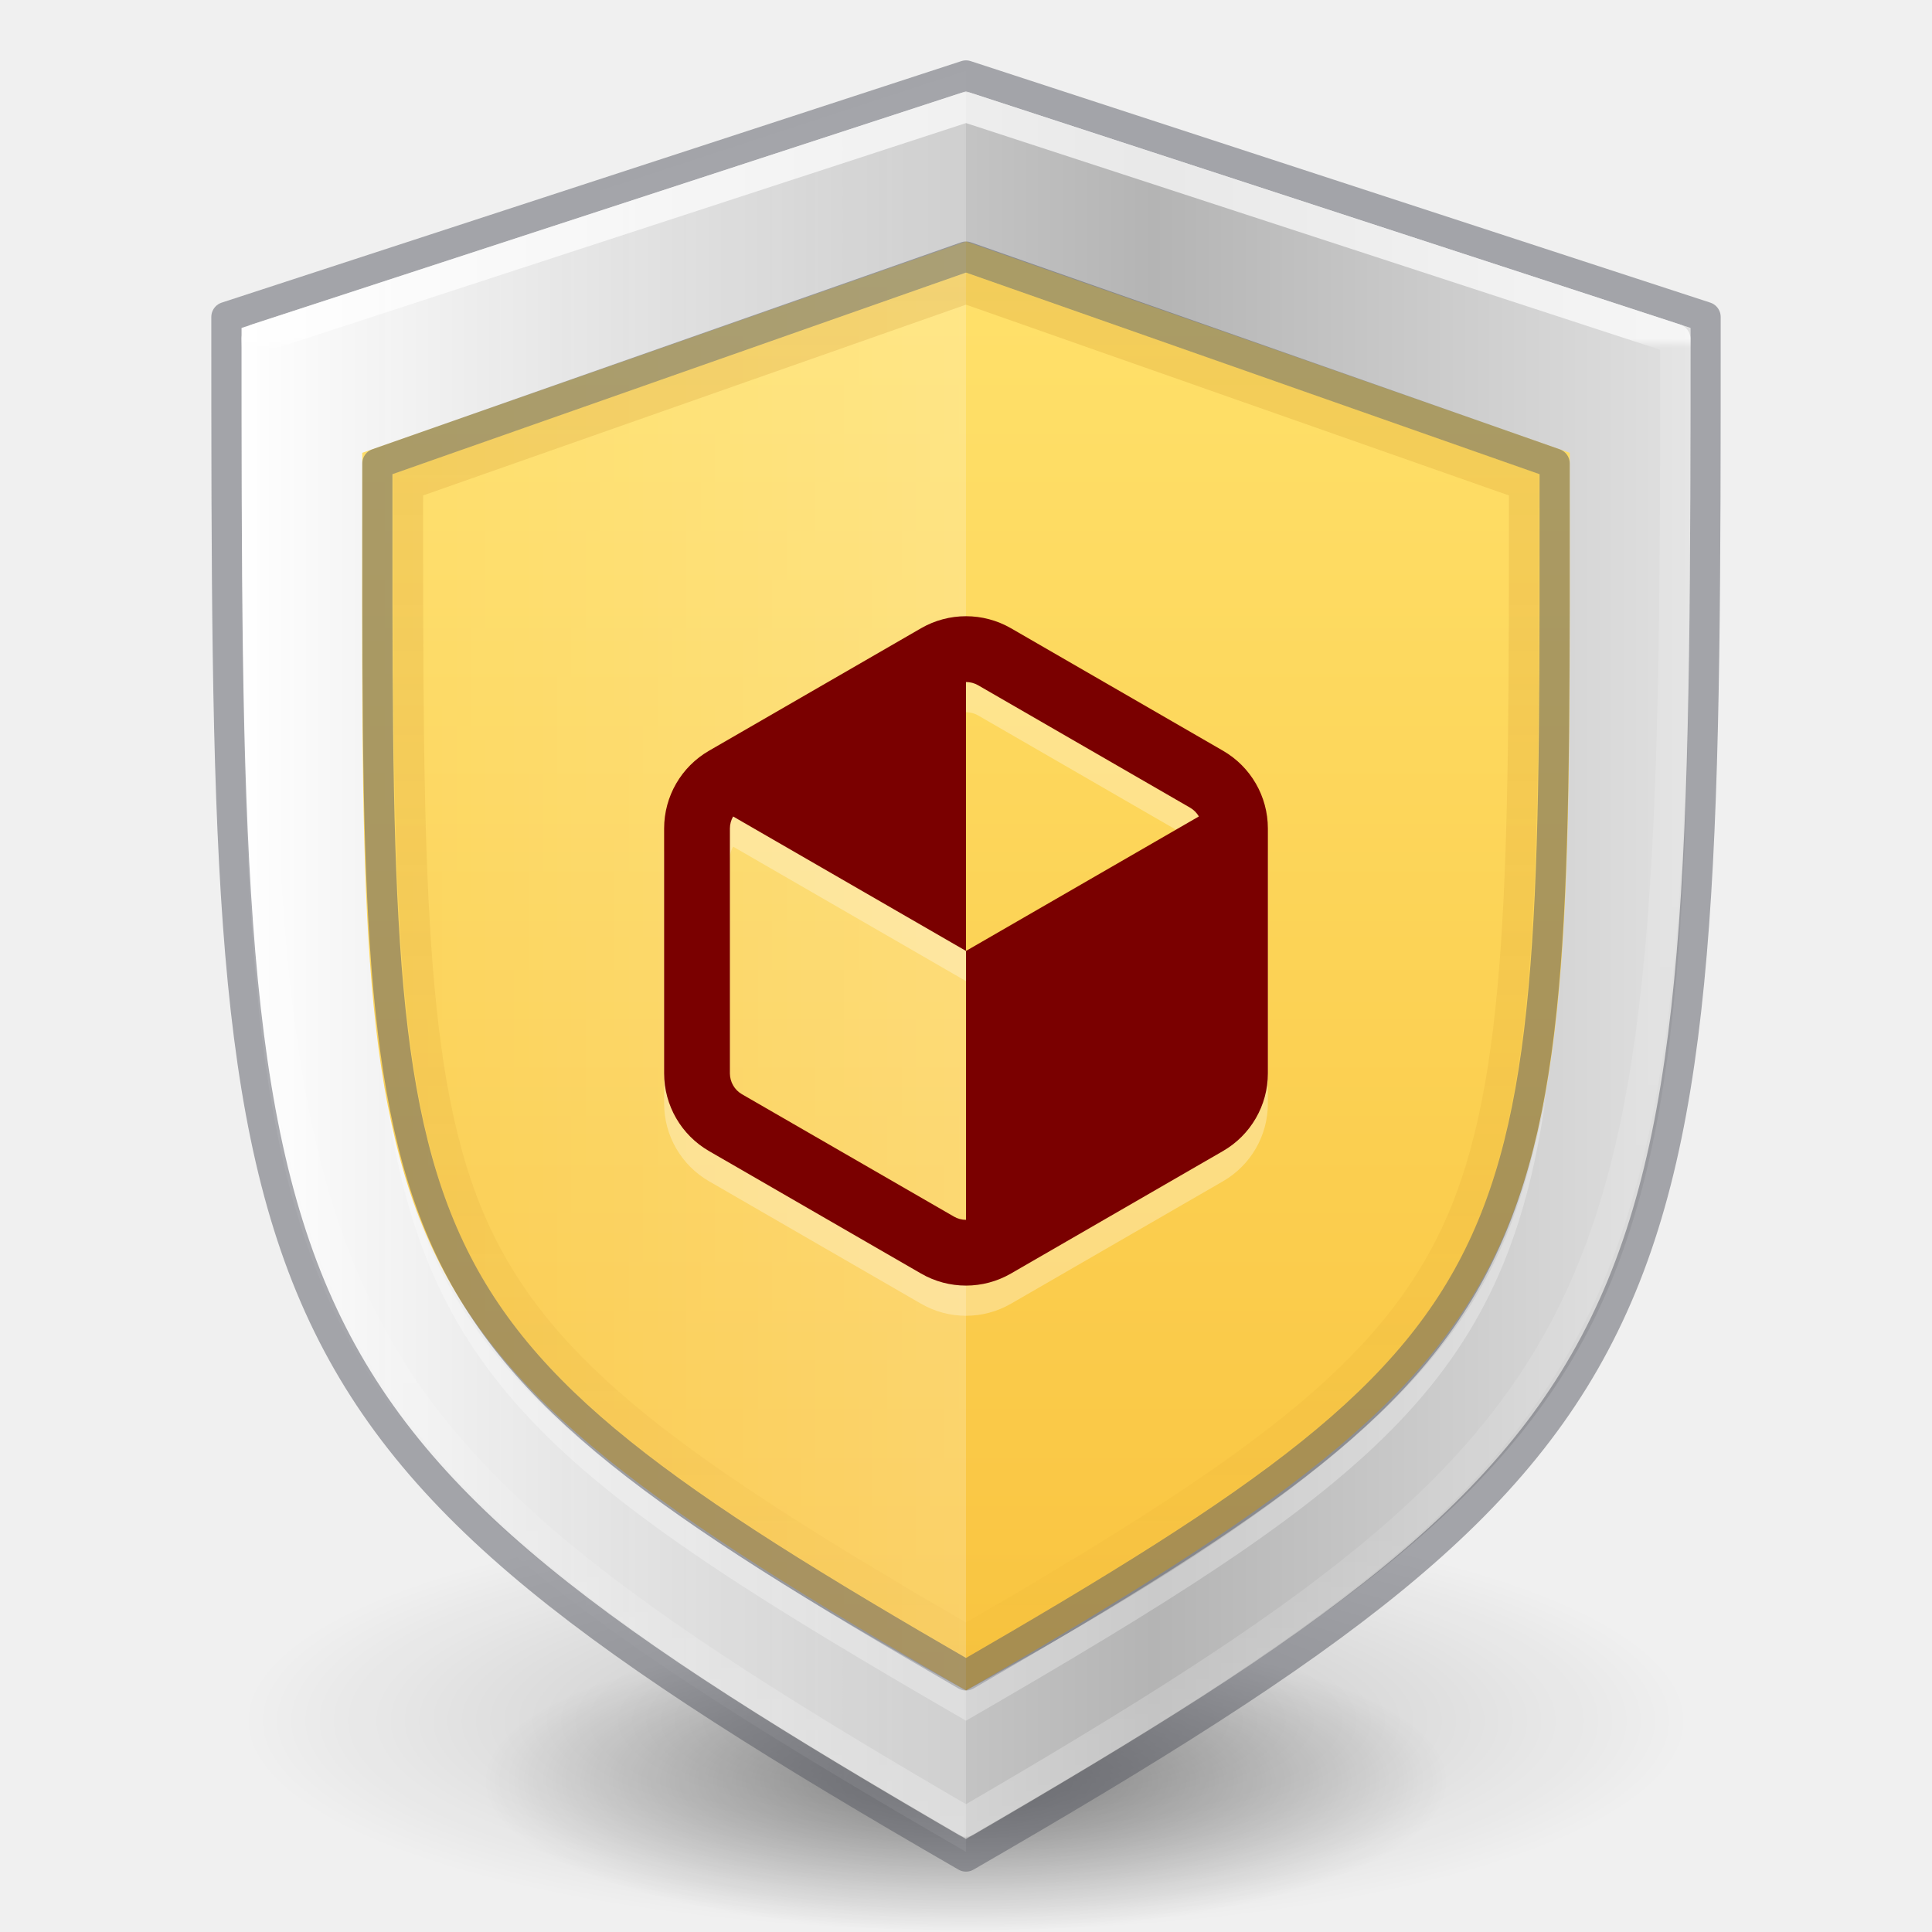
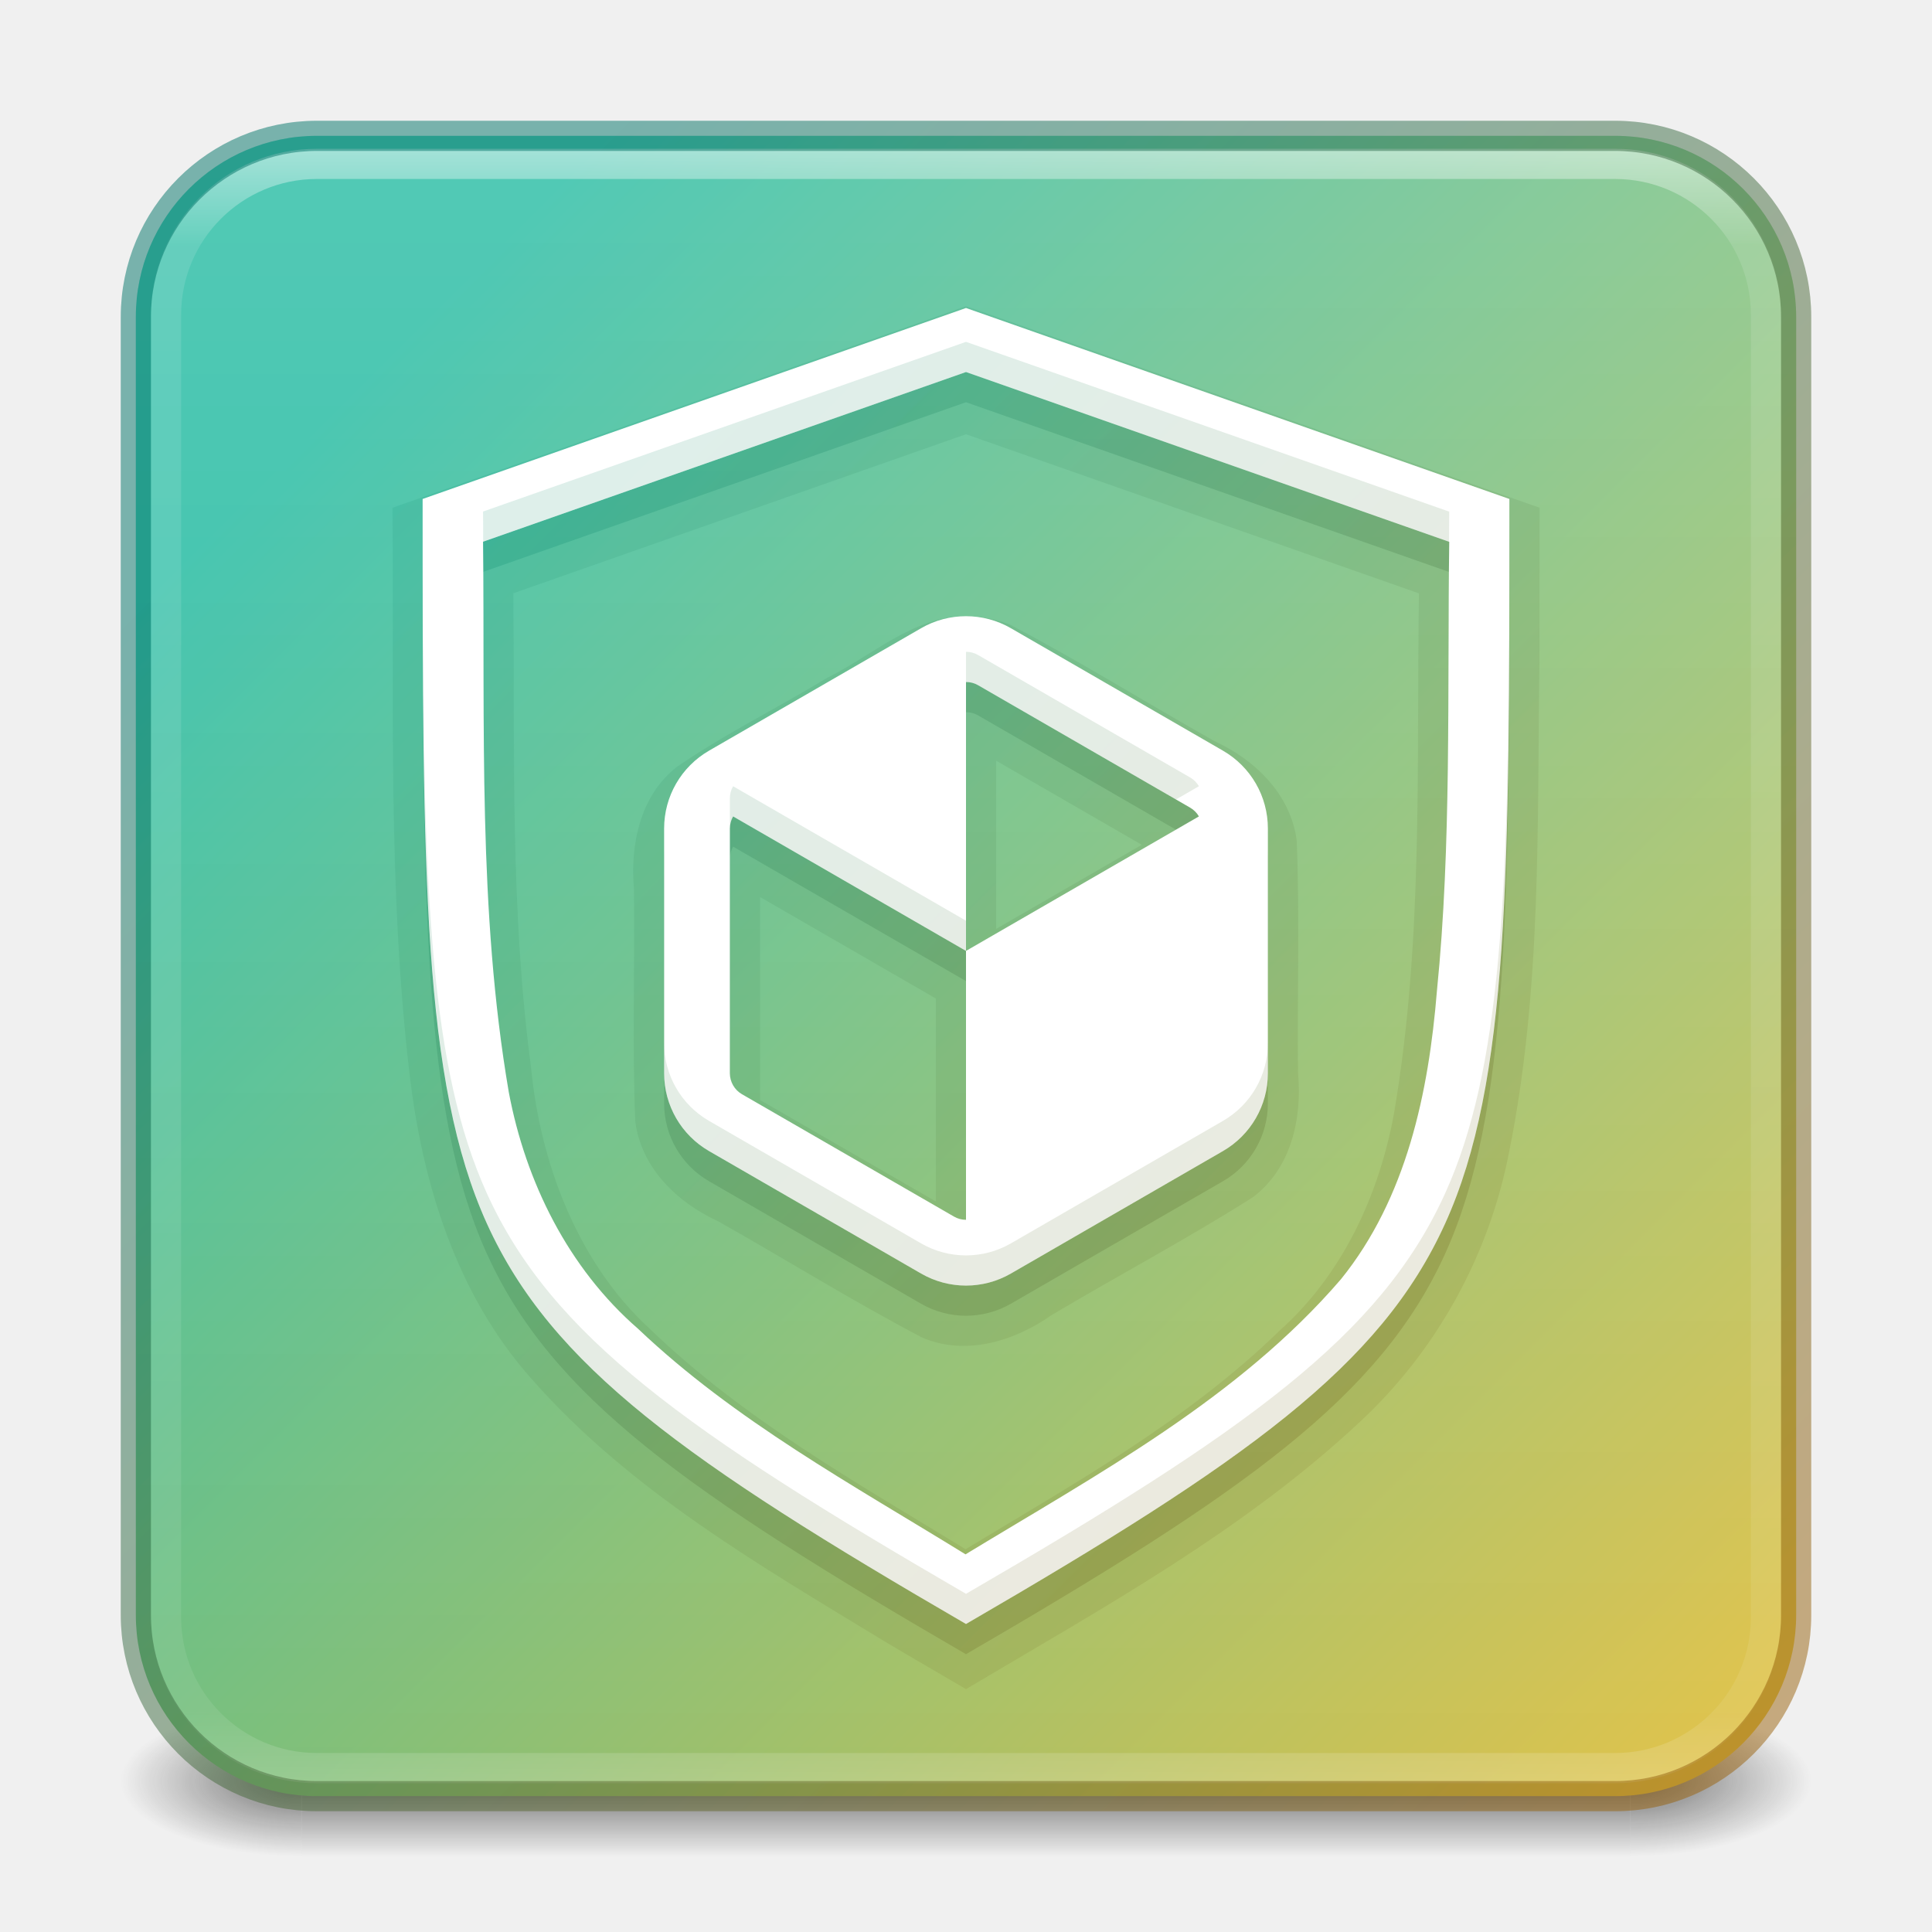
- <svg xmlns="http://www.w3.org/2000/svg" xmlns:xlink="http://www.w3.org/1999/xlink" version="1.1" width="64" height="64" id="svg3489">
-   <defs id="defs3491">
-     <linearGradient id="linearGradient4330">
-       <stop style="stop-color:#ffffff;stop-opacity:1;" offset="0" id="stop4332" />
-       <stop style="stop-color:#ffffff;stop-opacity:0;" offset="1" id="stop4334" />
+ <svg xmlns="http://www.w3.org/2000/svg" xmlns:xlink="http://www.w3.org/1999/xlink" version="1.1" width="64" height="64" id="svg6333" xml:space="preserve">
+   <defs id="defs6335">
+     <linearGradient id="linearGradient4729">
+       <stop id="stop4725" offset="0" style="stop-color:#0e9a83;stop-opacity:1" />
+       <stop id="stop4727" offset="1" style="stop-color:#ad5f00;stop-opacity:1" />
    </linearGradient>
-     <linearGradient id="linearGradient4320">
-       <stop id="stop4322" style="stop-color:#ffffff;stop-opacity:1" offset="0" />
-       <stop id="stop4324" style="stop-color:#ffffff;stop-opacity:0.235" offset="0.006" />
-       <stop id="stop4326" style="stop-color:#ffffff;stop-opacity:0.157" offset="0.796" />
-       <stop id="stop4328" style="stop-color:#ffffff;stop-opacity:0.392" offset="1" />
+     <linearGradient id="linearGradient3112">
+       <stop id="stop3108" offset="0" style="stop-color:#0e9a83;stop-opacity:1" />
+       <stop id="stop3110" offset="1" style="stop-color:#ad5f00;stop-opacity:1" />
    </linearGradient>
-     <linearGradient id="linearGradient23419">
-       <stop id="stop23421" style="stop-color:#000000;stop-opacity:1" offset="0" />
-       <stop id="stop23423" style="stop-color:#000000;stop-opacity:0" offset="1" />
+     <linearGradient id="linearGradient5558">
+       <stop id="stop3101" offset="0" style="stop-color:#28bca3;stop-opacity:1" />
+       <stop id="stop3103" offset="1" style="stop-color:#f9c440;stop-opacity:1" />
    </linearGradient>
-     <radialGradient xlink:href="#linearGradient23419" id="radialGradient3300-9" gradientUnits="userSpaceOnUse" gradientTransform="matrix(0.3823536,7.5555777e-8,-1.8372241e-8,0.1115198,-5.925427,36.33585)" cx="99.189" cy="185.297" fx="99.189" fy="185.297" r="62.769" />
-     <radialGradient xlink:href="#linearGradient23419" id="radialGradient4192" gradientUnits="userSpaceOnUse" gradientTransform="matrix(0.2549024,5.3967361e-8,-1.2248161e-8,0.07965545,6.716382,44.24067)" cx="99.189" cy="185.297" fx="99.189" fy="185.297" r="62.769" />
-     <linearGradient id="linearGradient2793-2-0-669-94-2">
-       <stop offset="0" style="stop-color:#b4b4b4;stop-opacity:1" id="stop4681-3-1" />
-       <stop offset="1" style="stop-color:#ffffff;stop-opacity:1" id="stop4683-67-4" />
+     <linearGradient id="linearGradient2382">
+       <stop style="stop-color:#ffffff;stop-opacity:1;" offset="0" id="stop2378" />
+       <stop style="stop-color:#ffffff;stop-opacity:0;" offset="1" id="stop2380" />
    </linearGradient>
-     <linearGradient xlink:href="#linearGradient5362" id="linearGradient4260" gradientUnits="userSpaceOnUse" x1="34.57" y1="8.7" x2="34.57" y2="55.547" />
-     <linearGradient xlink:href="#linearGradient4320" id="linearGradient4318" gradientUnits="userSpaceOnUse" gradientTransform="matrix(2.326875,0,0,2.326875,-55.94475,-32.84278)" x1="47.381" y1="18.936" x2="47.381" y2="40.217" />
-     <linearGradient xlink:href="#linearGradient4330" id="linearGradient4336" x1="32.007" y1="29.056" x2="7.752" y2="29.056" gradientUnits="userSpaceOnUse" />
-     <linearGradient xlink:href="#linearGradient5668" id="linearGradient4378" gradientUnits="userSpaceOnUse" x1="51.117" y1="9.192" x2="51.117" y2="64.026" />
-     <linearGradient xlink:href="#linearGradient2793-2-0-669-94-2" id="linearGradient4663-2" gradientUnits="userSpaceOnUse" gradientTransform="matrix(0.1783638,0,0,0.1558618,28.16334,3.758046)" spreadMethod="reflect" x1="56.41" y1="-6.986" x2="-113.564" y2="-6.986" />
-     <linearGradient id="linearGradient5362">
-       <stop id="stop5364" offset="0" style="stop-color:#ffe16b;stop-opacity:1" />
-       <stop id="stop5366" offset="1" style="stop-color:#f9c440;stop-opacity:1" />
+     <linearGradient x1="24" y1="5" x2="24" y2="43" id="linearGradient3381-5-4" xlink:href="#linearGradient3924-2-2-5-8" gradientUnits="userSpaceOnUse" gradientTransform="matrix(1.432432,0,0,1.436283,-2.378381,-2.470778)" />
+     <linearGradient id="linearGradient3924-2-2-5-8">
+       <stop id="stop3926-9-4-9-6" style="stop-color:#ffffff;stop-opacity:1" offset="0" />
+       <stop id="stop3928-9-8-6-5" style="stop-color:#ffffff;stop-opacity:0.235" offset="0.063" />
+       <stop id="stop3930-3-5-1-7" style="stop-color:#ffffff;stop-opacity:0.157" offset="0.951" />
+       <stop id="stop3932-8-0-4-8" style="stop-color:#ffffff;stop-opacity:0.392" offset="1" />
    </linearGradient>
-     <linearGradient id="linearGradient5668">
-       <stop id="stop5670" offset="0" style="stop-color:#ad5f00;stop-opacity:1" />
-       <stop id="stop5672" offset="1" style="stop-color:#ad5f00;stop-opacity:0" />
+     <radialGradient cx="4.993" cy="43.5" r="2.5" fx="4.993" fy="43.5" id="radialGradient3337-2-2" xlink:href="#linearGradient3688-166-749-4-0-3-8" gradientUnits="userSpaceOnUse" gradientTransform="matrix(2.404541,0,0,1,41.98575,15.5)" />
+     <linearGradient id="linearGradient3688-166-749-4-0-3-8">
+       <stop id="stop2883-4-0-1-8" style="stop-color:#181818;stop-opacity:1" offset="0" />
+       <stop id="stop2885-9-2-9-6" style="stop-color:#181818;stop-opacity:0" offset="1" />
    </linearGradient>
+     <radialGradient cx="4.993" cy="43.5" r="2.5" fx="4.993" fy="43.5" id="radialGradient3339-1-4" xlink:href="#linearGradient3688-464-309-9-2-4-2" gradientUnits="userSpaceOnUse" gradientTransform="matrix(2.404541,0,0,1,-22.01424,-102.5)" />
+     <linearGradient id="linearGradient3688-464-309-9-2-4-2">
+       <stop id="stop2889-7-9-6-9" style="stop-color:#181818;stop-opacity:1" offset="0" />
+       <stop id="stop2891-6-6-1-7" style="stop-color:#181818;stop-opacity:0" offset="1" />
+     </linearGradient>
+     <linearGradient id="linearGradient3702-501-757-8-4-1-1">
+       <stop id="stop2895-8-9-9-1" style="stop-color:#181818;stop-opacity:0" offset="0" />
+       <stop id="stop2897-7-8-7-7" style="stop-color:#181818;stop-opacity:1" offset="0.5" />
+       <stop id="stop2899-4-5-1-5" style="stop-color:#181818;stop-opacity:0" offset="1" />
+     </linearGradient>
+     <linearGradient x1="25.058" y1="47.028" x2="25.058" y2="39.999" id="linearGradient6394" xlink:href="#linearGradient3702-501-757-8-4-1-1" gradientUnits="userSpaceOnUse" gradientTransform="matrix(1.571429,0,0,0.7142857,-5.714285,27.92857)" />
+     <linearGradient xlink:href="#linearGradient5558" id="linearGradient856-2-3" x1="10.026" y1="10.97" x2="46.572" y2="47.516" gradientUnits="userSpaceOnUse" gradientTransform="matrix(1.410256,0,0,1.410256,-1.846175,-3.256405)" />
+     <linearGradient id="linearGradient874">
+       <stop id="stop870-3" offset="0" style="stop-color:#ad5f00;stop-opacity:1" />
+       <stop id="stop872" offset="1" style="stop-color:#007367;stop-opacity:1" />
+     </linearGradient>
+     <linearGradient xlink:href="#linearGradient2382" id="linearGradient2384" x1="37.153" y1="4.255" x2="37.153" y2="59.474" gradientUnits="userSpaceOnUse" />
+     <linearGradient xlink:href="#linearGradient874" id="linearGradient1334" x1="63.654" y1="63.576" x2="12.484" y2="12.406" gradientUnits="userSpaceOnUse" />
+     <linearGradient xlink:href="#linearGradient3112" id="linearGradient3106" gradientUnits="userSpaceOnUse" gradientTransform="matrix(1.410256,0,0,1.410256,-1.846175,-3.256405)" x1="11.6" y1="12.545" x2="43.513" y2="44.457" />
+     <linearGradient xlink:href="#linearGradient4729" id="linearGradient3156" gradientUnits="userSpaceOnUse" gradientTransform="matrix(1.410256,0,0,1.410256,-1.846175,-3.256405)" x1="10.052" y1="10.996" x2="43.513" y2="44.457" />
+     <linearGradient xlink:href="#linearGradient3112" id="linearGradient4731" gradientUnits="userSpaceOnUse" gradientTransform="matrix(1.410256,0,0,1.410256,-1.846175,-3.256405)" x1="9.562" y1="10.506" x2="43.513" y2="44.457" />
  </defs>
-   <g transform="translate(1.55e-6,-0.00183192)" id="g4198">
-     <path d="m 56,57.002 a 24,6.999 0 1 1 -48,0 24,6.999 0 1 1 48,0 z" id="path3818-0" style="opacity:0.2;fill:url(#radialGradient3300-9);fill-opacity:1;stroke:none" />
-     <path style="opacity:0.4;fill:url(#radialGradient4192);fill-opacity:1;stroke:none" id="path4190" d="m 48,59.002 a 16,4.999 0 1 1 -32,0 16,4.999 0 1 1 32,0 z" />
-   </g>
-   <path style="color:#000000;clip-rule:nonzero;display:inline;overflow:visible;visibility:visible;opacity:1;isolation:auto;mix-blend-mode:normal;color-interpolation:sRGB;color-interpolation-filters:linearRGB;solid-color:#000000;solid-opacity:1;fill:url(#linearGradient4663-2);fill-opacity:1;fill-rule:nonzero;stroke:none;stroke-width:1;stroke-linecap:butt;stroke-linejoin:miter;stroke-miterlimit:4;stroke-dasharray:none;stroke-dashoffset:0;stroke-opacity:1;marker:none;color-rendering:auto;image-rendering:auto;shape-rendering:auto;text-rendering:auto;enable-background:accumulate" id="path4417" d="M 32,3.033 8.01,10.867 C 8.008,27.358 7.935,36.399 10.84,42.943 13.746,49.491 19.711,53.8 32,60.908 44.289,53.8 50.254,49.491 53.16,42.943 56.065,36.399 55.992,27.358 55.99,10.867 L 32,3.033 Z" />
-   <path style="color:#000000;clip-rule:nonzero;display:inline;overflow:visible;visibility:visible;opacity:1;isolation:auto;mix-blend-mode:normal;color-interpolation:sRGB;color-interpolation-filters:linearRGB;solid-color:#000000;solid-opacity:1;fill:url(#linearGradient4260);fill-opacity:1.0;fill-rule:nonzero;stroke:none;stroke-width:1;stroke-linecap:butt;stroke-linejoin:miter;stroke-miterlimit:4;stroke-dasharray:none;stroke-dashoffset:0;stroke-opacity:1;marker:none;color-rendering:auto;image-rendering:auto;shape-rendering:auto;text-rendering:auto;enable-background:accumulate" d="M 12,15 32,8 52,15 C 52,41.948 52.604,44.093 32,56 11.225,44.006 12,41.939 12,15 Z" id="path8119" />
-   <path style="color:#000000;clip-rule:nonzero;display:inline;overflow:visible;visibility:visible;opacity:0.2;isolation:auto;mix-blend-mode:normal;color-interpolation:sRGB;color-interpolation-filters:linearRGB;solid-color:#000000;solid-opacity:1;fill:url(#linearGradient4336);fill-opacity:1;fill-rule:nonzero;stroke:none;stroke-width:1;stroke-linecap:butt;stroke-linejoin:miter;stroke-miterlimit:4;stroke-dasharray:none;stroke-dashoffset:0;stroke-opacity:1;marker:none;color-rendering:auto;image-rendering:auto;shape-rendering:auto;text-rendering:auto;enable-background:accumulate" d="m 7.5,10.344 24.5,-8 c 0,23.5 0,39.5 0,59 -25,-14.434 -24.5,-17.5 -24.5,-51 z" id="path8169" />
-   <path style="opacity:0.5;fill:none;fill-opacity:1;stroke:#555761;stroke-width:1;stroke-linecap:round;stroke-linejoin:round;stroke-opacity:1;color:#000000;clip-rule:nonzero;display:inline;overflow:visible;visibility:visible;isolation:auto;mix-blend-mode:normal;color-interpolation:sRGB;color-interpolation-filters:linearRGB;solid-color:#000000;solid-opacity:1;fill-rule:nonzero;stroke-miterlimit:4;stroke-dasharray:none;stroke-dashoffset:0;filter-blend-mode:normal;filter-gaussianBlur-deviation:0;color-rendering:auto;image-rendering:auto;shape-rendering:auto;text-rendering:auto;enable-background:accumulate" d="m 7.5,10.5 24.5,-8 24.5,8 c 0,33.5 0,36.855 -24.5,51 C 7.5,47.355 7.5,44 7.5,10.5 Z" id="path8117" />
-   <path id="path8128" d="M 12.501,15.354 32,8.5 51.499,15.354 C 51.499,42.041 51.897,44.002 32,55.5 12.103,44.002 12.501,42.041 12.501,15.354 Z" style="opacity:0.5;fill:none;fill-opacity:1;stroke:#555761;stroke-width:1;stroke-linecap:round;stroke-linejoin:round;stroke-opacity:1" />
-   <path id="path8188" d="M 12.805,36.416 C 14.138,45.864 18.668,49.296 32,57 45.332,49.296 49.862,45.864 51.195,36.416 49.801,43 48,47.294 32,56 16.281,47.294 14.261,43.5 12.805,36.416 Z" style="opacity:0.3;fill:#ffffff;fill-opacity:1;stroke:none;stroke-width:1;stroke-linecap:round;stroke-linejoin:round;stroke-opacity:1" />
-   <path id="path8211" d="M 8.501,11.221 32,3.551 55.499,11.225 C 55.499,43.589 55,46.968 32,60.344 9,46.968 8.501,43.585 8.501,11.221 Z" style="opacity:0.7;fill:none;fill-opacity:1;stroke:url(#linearGradient4318);stroke-width:1;stroke-linecap:round;stroke-linejoin:round;stroke-miterlimit:4;stroke-dasharray:none;stroke-opacity:1;color:#000000;clip-rule:nonzero;display:inline;overflow:visible;visibility:visible;isolation:auto;mix-blend-mode:normal;color-interpolation:sRGB;color-interpolation-filters:linearRGB;solid-color:#000000;solid-opacity:1;fill-rule:nonzero;stroke-dashoffset:0;marker:none;filter-blend-mode:normal;filter-gaussianBlur-deviation:0;color-rendering:auto;image-rendering:auto;shape-rendering:auto;text-rendering:auto;enable-background:accumulate" />
-   <path style="opacity:0.15;fill:none;fill-opacity:0;stroke:url(#linearGradient4378);stroke-width:1;stroke-linecap:round;stroke-linejoin:miter;stroke-opacity:1;color:#000000;clip-rule:nonzero;display:inline;overflow:visible;visibility:visible;isolation:auto;mix-blend-mode:normal;color-interpolation:sRGB;color-interpolation-filters:linearRGB;solid-color:#000000;solid-opacity:1;fill-rule:nonzero;stroke-miterlimit:4;stroke-dasharray:none;stroke-dashoffset:0;marker:none;filter-blend-mode:normal;filter-gaussianBlur-deviation:0;color-rendering:auto;image-rendering:auto;shape-rendering:auto;text-rendering:auto;enable-background:accumulate" id="path4353" d="m 32,9.562 -18.484,6.496 c -7.46e-4,12.779 -0.007,19.818 2.186,24.65 2.199,4.847 6.765,8.089 16.299,13.621 9.533,-5.532 14.1,-8.774 16.299,-13.621 2.192,-4.832 2.186,-11.871 2.186,-24.65 L 32,9.562 Z" />
-   <path id="path9124-3" style="font-variation-settings:normal;mix-blend-mode:normal;vector-effect:none;fill:#ffffff;fill-opacity:1;stroke:none;stroke-width:0.843;stroke-linecap:butt;stroke-linejoin:miter;stroke-miterlimit:4;stroke-dasharray:none;stroke-dashoffset:0;stroke-opacity:1;-inkscape-stroke:none;marker:none;marker-start:none;marker-mid:none;marker-end:none;paint-order:normal;stop-color:#000000;opacity:0.3;stop-opacity:1" d="m 32,21.413 c -0.513,0 -1.027,0.132 -1.488,0.398 l -7.023,4.057 C 22.567,26.4 22,27.38 22,28.444 v 8.111 c 0,1.064 0.567,2.044 1.488,2.576 l 7.023,4.057 c 0.922,0.532 2.055,0.532 2.977,0 L 40.512,39.132 C 41.433,38.6 42,37.62 42,36.556 V 28.444 c 0,-1.064 -0.567,-2.044 -1.488,-2.576 l -7.023,-4.057 C 33.027,21.545 32.513,21.413 32,21.413 Z m 0,2.18 c 0.138,0 0.276,0.035 0.398,0.105 l 7.025,4.057 c 0.123,0.071 0.222,0.172 0.291,0.291 L 32,32.501 v 8.908 c -0.138,0 -0.276,-0.037 -0.398,-0.107 l -7.025,-4.055 C 24.331,37.105 24.178,36.839 24.178,36.556 V 28.444 c 0,-0.142 0.038,-0.279 0.107,-0.398 L 32,32.501 Z" />
-   <path id="path9124" style="mix-blend-mode:normal;fill:#7a0000;fill-opacity:1;stroke:none;stroke-width:0.843;stroke-linecap:butt;stroke-linejoin:miter;stroke-opacity:1;font-variation-settings:normal;opacity:1;vector-effect:none;stroke-miterlimit:4;stroke-dasharray:none;stroke-dashoffset:0;-inkscape-stroke:none;marker:none;marker-start:none;marker-mid:none;marker-end:none;paint-order:normal;stop-color:#000000;stop-opacity:1" d="m 32,20.413 c -0.513,0 -1.027,0.132 -1.488,0.398 l -7.023,4.057 C 22.567,25.4 22,26.38 22,27.444 v 8.111 c 0,1.064 0.567,2.044 1.488,2.576 l 7.023,4.057 c 0.922,0.532 2.055,0.532 2.977,0 l 7.023,-4.057 C 41.433,37.599 42,36.62 42,35.555 v -8.111 c 0,-1.064 -0.567,-2.044 -1.488,-2.576 l -7.023,-4.057 C 33.027,20.545 32.513,20.413 32,20.413 Z m 0,2.18 c 0.138,0 0.276,0.035 0.398,0.105 l 7.025,4.057 c 0.123,0.071 0.222,0.172 0.291,0.291 L 32,31.501 v 8.908 c -0.138,0 -0.276,-0.037 -0.398,-0.107 l -7.025,-4.055 c -0.246,-0.142 -0.398,-0.408 -0.398,-0.691 v -8.111 c 0,-0.142 0.038,-0.279 0.107,-0.398 L 32,31.501 Z" />
+   <rect style="opacity:0.6;fill:url(#radialGradient3337-2-2);fill-opacity:1;stroke:none;stroke-width:1.062" id="rect2801-5-5-7-9" y="56.5" x="54" height="5" width="6" />
+   <rect style="opacity:0.6;fill:url(#radialGradient3339-1-4);fill-opacity:1;stroke:none;stroke-width:1.062" id="rect3696-3-0-3-7" transform="scale(-1)" y="-61.5" x="-10" height="5" width="6" />
+   <rect style="opacity:0.6;fill:url(#linearGradient6394);fill-opacity:1;stroke:none;stroke-width:1.062" id="rect3700-5-6-8-4" y="56.5" x="10" height="5" width="44" />
+   <rect style="color:#000000;display:inline;overflow:visible;visibility:visible;opacity:1;fill:url(#linearGradient856-2-3);fill-opacity:1;fill-rule:nonzero;stroke:none;stroke-width:1;stroke-opacity:0.5;marker:none;enable-background:accumulate" id="rect5505-21-1-5" y="4.5" x="4.5" ry="6" rx="6" height="55" width="55" />
+   <rect style="color:#000000;display:inline;overflow:visible;visibility:visible;fill:url(#linearGradient2384);fill-opacity:1;fill-rule:nonzero;stroke:none;stroke-width:1;stroke-opacity:0.5;marker:none;enable-background:accumulate;opacity:0.2" id="rect5505-21-1-5-9" y="4.5" x="4.5" ry="6" rx="6" height="55" width="55" />
+   <rect style="opacity:0.5;fill:none;stroke:url(#linearGradient3381-5-4);stroke-width:1;stroke-linecap:round;stroke-linejoin:round;stroke-miterlimit:4;stroke-dasharray:none;stroke-dashoffset:0;stroke-opacity:1" id="rect6741-5-0-2-3" y="5.429" x="5.5" ry="5" height="53.142" width="53" rx="5" />
+   <rect style="color:#000000;display:inline;overflow:visible;visibility:visible;fill:none;fill-opacity:1;fill-rule:nonzero;stroke:url(#linearGradient1334);stroke-width:1;stroke-opacity:0.5;marker:none;enable-background:accumulate" id="rect5505-21-1-5-2" y="4.5" x="4.5" ry="6" rx="6" height="55" width="55" />
+   <path id="path4353-6-2" style="color:#000000;font-variation-settings:normal;clip-rule:nonzero;display:inline;overflow:visible;visibility:visible;isolation:auto;mix-blend-mode:normal;color-interpolation:sRGB;color-interpolation-filters:linearRGB;solid-color:#000000;solid-opacity:1;vector-effect:none;fill:url(#linearGradient3156);fill-opacity:1;fill-rule:nonzero;stroke:none;stroke-width:1;stroke-linecap:butt;stroke-linejoin:miter;stroke-miterlimit:4;stroke-dasharray:none;stroke-dashoffset:0;stroke-opacity:0.5;-inkscape-stroke:none;marker:none;color-rendering:auto;image-rendering:auto;shape-rendering:auto;text-rendering:auto;enable-background:accumulate;stop-color:#000000;opacity:0.15" d="M 31.668,10.26 C 25.445,12.447 19.223,14.634 13,16.82 c 0.057,6.256 -0.165,12.542 0.569,18.768 0.422,3.619 1.555,7.28 4.008,10.054 3.253,3.717 7.596,6.217 11.768,8.756 0.881,0.526 1.771,1.036 2.655,1.556 4.523,-2.687 9.205,-5.251 13.068,-8.871 2.531,-2.358 4.267,-5.515 4.921,-8.912 1.082,-5.335 0.931,-10.815 1.007,-16.231 0.001,-1.707 0.004,-3.414 0.004,-5.121 -6.334,-2.225 -12.667,-4.451 -19,-6.678 -0.111,0.039 -0.221,0.078 -0.332,0.117 z m 15.336,9.396 c -0.085,5.754 0.149,11.56 -0.831,17.254 -0.499,2.696 -1.705,5.311 -3.775,7.16 -3.06,2.984 -6.807,5.068 -10.412,7.25 -3.636,-2.221 -7.366,-4.314 -10.469,-7.309 -2.39,-2.193 -3.616,-5.496 -3.918,-8.591 C 16.896,30.195 17.053,24.91 17.006,19.652 22.004,17.896 27.002,16.141 32,14.385 c 5.001,1.757 10.003,3.514 15.004,5.271 z m -15.07,0.758 c -1.723,0.037 -3.044,1.307 -4.52,2.032 C 25.763,23.449 24.015,24.309 22.425,25.402 21.204,26.352 20.873,27.975 21,29.443 c 0.031,2.567 -0.061,5.142 0.045,7.705 0.192,1.528 1.378,2.679 2.723,3.298 2.267,1.273 4.477,2.658 6.779,3.862 1.455,0.623 3.074,0.115 4.307,-0.756 2.206,-1.309 4.478,-2.517 6.644,-3.889 1.269,-0.948 1.639,-2.605 1.502,-4.109 -0.031,-2.567 0.061,-5.142 -0.045,-7.705 -0.192,-1.528 -1.378,-2.679 -2.723,-3.298 -2.267,-1.273 -4.477,-2.658 -6.779,-3.862 -0.484,-0.187 -1.001,-0.281 -1.52,-0.275 z m 5.889,7.57 C 36.215,28.913 34.607,29.841 33,30.77 c 0,-1.857 0,-3.714 0,-5.57 1.607,0.928 3.215,1.857 4.822,2.785 z M 31,33.076 c 0,2.241 0,4.482 0,6.723 -1.941,-1.12 -3.882,-2.24 -5.822,-3.359 0,-2.242 0,-4.483 0,-6.725 1.941,1.12 3.882,2.241 5.822,3.361 z" />
+   <path id="path4353-6" style="color:#000000;clip-rule:nonzero;display:inline;overflow:visible;visibility:visible;isolation:auto;mix-blend-mode:normal;color-interpolation:sRGB;color-interpolation-filters:linearRGB;solid-color:#000000;solid-opacity:1;fill:url(#linearGradient3106);fill-opacity:1;fill-rule:nonzero;stroke:none;stroke-width:1;stroke-linecap:butt;stroke-linejoin:miter;stroke-miterlimit:4;stroke-dasharray:none;stroke-dashoffset:0;stroke-opacity:0.5;marker:none;color-rendering:auto;image-rendering:auto;shape-rendering:auto;text-rendering:auto;enable-background:accumulate;font-variation-settings:normal;opacity:0.3;vector-effect:none;-inkscape-stroke:none;stop-color:#000000;stop-opacity:1" d="M 32,11.203 14,17.529 C 13.999,29.974 13.994,36.827 16.129,41.533 18.27,46.253 22.716,49.41 32,54.797 41.284,49.41 45.73,46.253 47.871,41.533 50.006,36.827 50.001,29.974 50,17.529 Z m 0,2.121 16.008,5.625 c -0.069,4.973 0.081,10.017 -0.408,14.877 -0.274,3.366 -1.007,6.862 -3.18,9.551 -3.394,3.944 -8.051,6.448 -12.436,9.113 C 28.25,50.187 24.34,48.061 21.137,45.017 18.828,43.011 17.413,40.155 16.854,37.178 15.824,31.16 16.068,25.025 16.002,18.945 Z m 0,8.088 c -0.513,0 -1.027,0.132 -1.488,0.398 l -7.023,4.057 C 22.567,26.399 22,27.379 22,28.443 v 8.111 c 0,1.064 0.567,2.044 1.488,2.576 l 7.023,4.057 c 0.922,0.532 2.055,0.532 2.977,0 l 7.023,-4.057 C 41.433,38.599 42,37.619 42,36.555 v -8.111 c 0,-1.064 -0.567,-2.044 -1.488,-2.576 L 33.488,21.81 C 33.027,21.544 32.513,21.412 32,21.412 Z m 0,2.18 c 0.138,0 0.276,0.035 0.398,0.105 l 7.025,4.057 c 0.123,0.071 0.222,0.172 0.291,0.291 L 32,32.5 v 8.908 c -0.138,0 -0.276,-0.037 -0.398,-0.107 l -7.025,-4.055 C 24.331,37.104 24.178,36.838 24.178,36.555 v -8.111 c 0,-0.142 0.038,-0.279 0.107,-0.398 L 32,32.5 Z" />
+   <path id="path4353" style="color:#000000;clip-rule:nonzero;display:inline;overflow:visible;visibility:visible;opacity:1;isolation:auto;mix-blend-mode:normal;color-interpolation:sRGB;color-interpolation-filters:linearRGB;solid-color:#000000;solid-opacity:1;fill:#ffffff;fill-opacity:1;fill-rule:nonzero;stroke:none;stroke-width:0.974;stroke-linecap:round;stroke-linejoin:miter;stroke-miterlimit:4;stroke-dasharray:none;stroke-dashoffset:0;stroke-opacity:1;marker:none;color-rendering:auto;image-rendering:auto;shape-rendering:auto;text-rendering:auto;enable-background:accumulate" d="M 32 10.203 L 14 16.529 C 13.999 28.974 13.994 35.828 16.129 40.533 C 18.27 45.253 22.716 48.41 32 53.797 C 41.284 48.41 45.73 45.253 47.871 40.533 C 50.006 35.828 50.001 28.974 50 16.529 L 32 10.203 z M 32 12.324 L 48.008 17.949 C 47.939 22.922 48.089 27.966 47.6 32.826 C 47.326 36.192 46.593 39.688 44.42 42.377 C 41.026 46.321 36.369 48.825 31.984 51.49 C 28.25 49.187 24.34 47.061 21.137 44.018 C 18.828 42.012 17.413 39.156 16.854 36.178 C 15.824 30.16 16.068 24.025 16.002 17.945 L 32 12.324 z M 32 20.412 C 31.487 20.412 30.973 20.544 30.512 20.811 L 23.488 24.867 C 22.567 25.399 22 26.379 22 27.443 L 22 35.555 C 22 36.619 22.567 37.599 23.488 38.131 L 30.512 42.188 C 31.433 42.72 32.567 42.72 33.488 42.188 L 40.512 38.131 C 41.433 37.599 42 36.619 42 35.555 L 42 27.443 C 42 26.379 41.433 25.399 40.512 24.867 L 33.488 20.811 C 33.027 20.544 32.513 20.412 32 20.412 z M 32 22.592 C 32.138 22.592 32.276 22.626 32.398 22.697 L 39.424 26.754 C 39.547 26.825 39.646 26.925 39.715 27.045 L 32 31.5 L 32 40.408 C 31.862 40.408 31.724 40.372 31.602 40.301 L 24.576 36.246 C 24.331 36.104 24.178 35.838 24.178 35.555 L 24.178 27.443 C 24.178 27.302 24.216 27.164 24.285 27.045 L 32 31.5 L 32 22.592 z " />
+   <path id="path4353-9" style="color:#000000;clip-rule:nonzero;display:inline;overflow:visible;visibility:visible;isolation:auto;mix-blend-mode:normal;color-interpolation:sRGB;color-interpolation-filters:linearRGB;solid-color:#000000;solid-opacity:1;fill:url(#linearGradient4731);fill-opacity:1;fill-rule:nonzero;stroke:none;stroke-width:1;stroke-linecap:butt;stroke-linejoin:miter;stroke-miterlimit:4;stroke-dasharray:none;stroke-dashoffset:0;stroke-opacity:0.5;marker:none;color-rendering:auto;image-rendering:auto;shape-rendering:auto;text-rendering:auto;enable-background:accumulate;font-variation-settings:normal;opacity:0.15;vector-effect:none;-inkscape-stroke:none;stop-color:#000000;stop-opacity:1" d="M 32 11.324 L 16.002 16.945 C 16.006 17.278 16.004 17.611 16.006 17.943 L 32 12.324 L 48.002 17.947 C 48.005 17.615 48.003 17.281 48.008 16.949 L 32 11.324 z M 14.004 19.941 C 14.021 30.235 14.2 36.282 16.129 40.533 C 18.27 45.253 22.716 48.41 32 53.797 C 41.284 48.41 45.73 45.253 47.871 40.533 C 49.8 36.282 49.979 30.235 49.996 19.941 C 49.968 29.654 49.739 35.416 47.871 39.533 C 45.73 44.253 41.284 47.41 32 52.797 C 22.716 47.41 18.27 44.253 16.129 39.533 C 14.261 35.416 14.032 29.654 14.004 19.941 z M 32 21.592 L 32 22.592 C 32.138 22.592 32.276 22.626 32.398 22.697 L 38.955 26.484 L 39.715 26.045 C 39.646 25.925 39.547 25.825 39.424 25.754 L 32.398 21.697 C 32.276 21.626 32.138 21.592 32 21.592 z M 24.285 26.045 C 24.216 26.164 24.178 26.302 24.178 26.443 L 24.178 27.443 C 24.178 27.302 24.216 27.164 24.285 27.045 L 32 31.5 L 32 30.5 L 24.285 26.045 z M 22 34.555 L 22 35.555 C 22 36.619 22.567 37.599 23.488 38.131 L 30.512 42.188 C 31.433 42.72 32.567 42.72 33.488 42.188 L 40.512 38.131 C 41.433 37.599 42 36.619 42 35.555 L 42 34.555 C 42 35.619 41.433 36.599 40.512 37.131 L 33.488 41.188 C 32.567 41.72 31.433 41.72 30.512 41.188 L 23.488 37.131 C 22.567 36.599 22 35.619 22 34.555 z " />
</svg>
